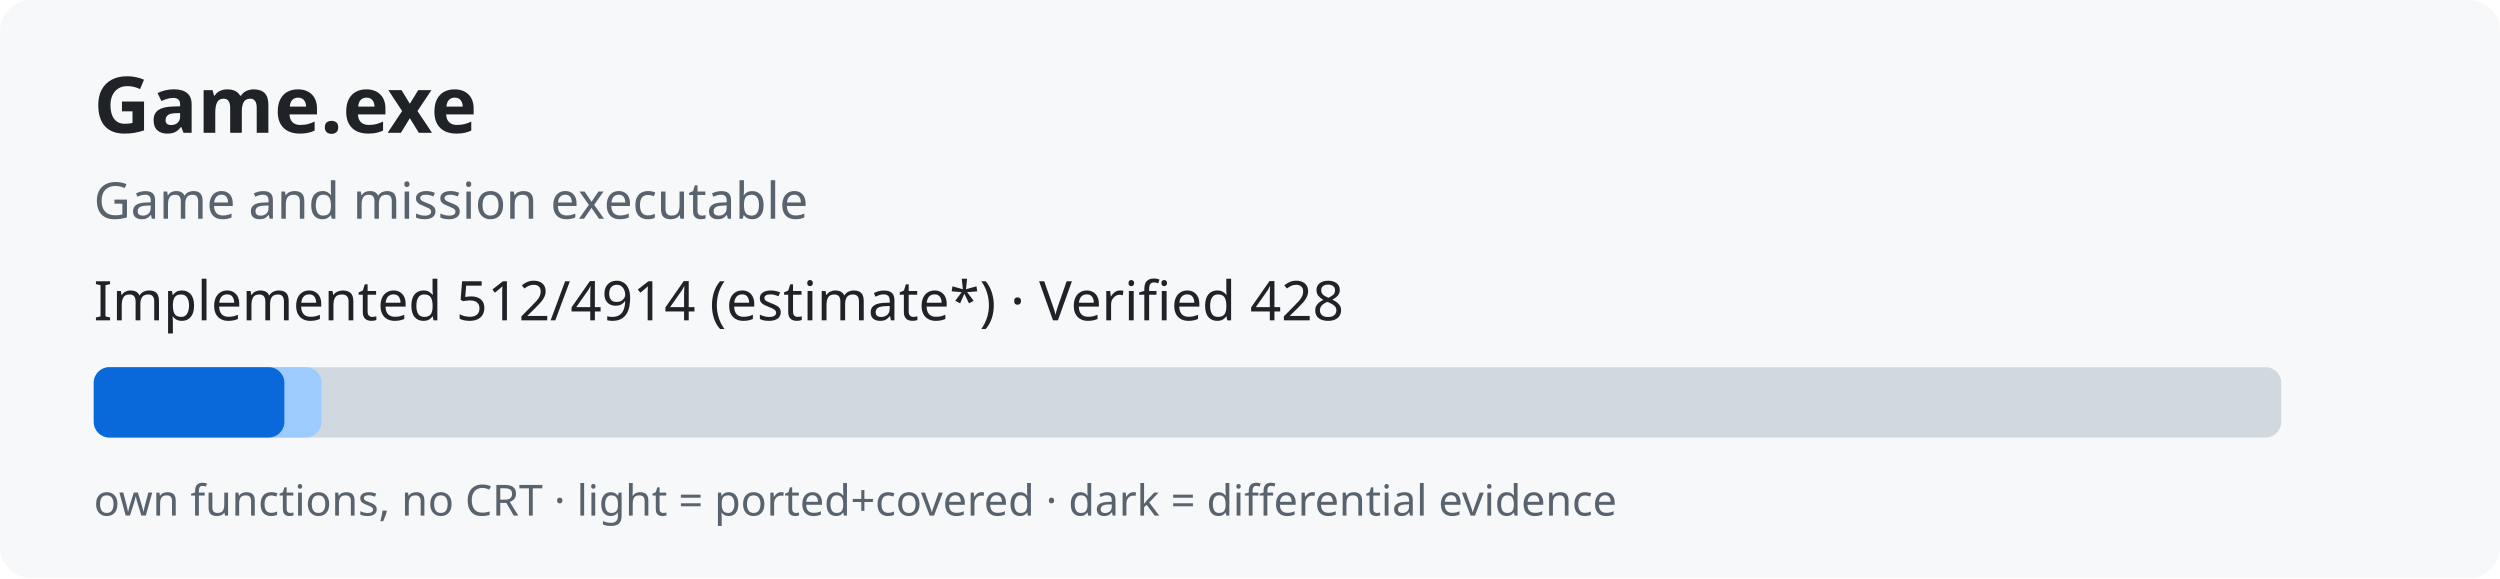
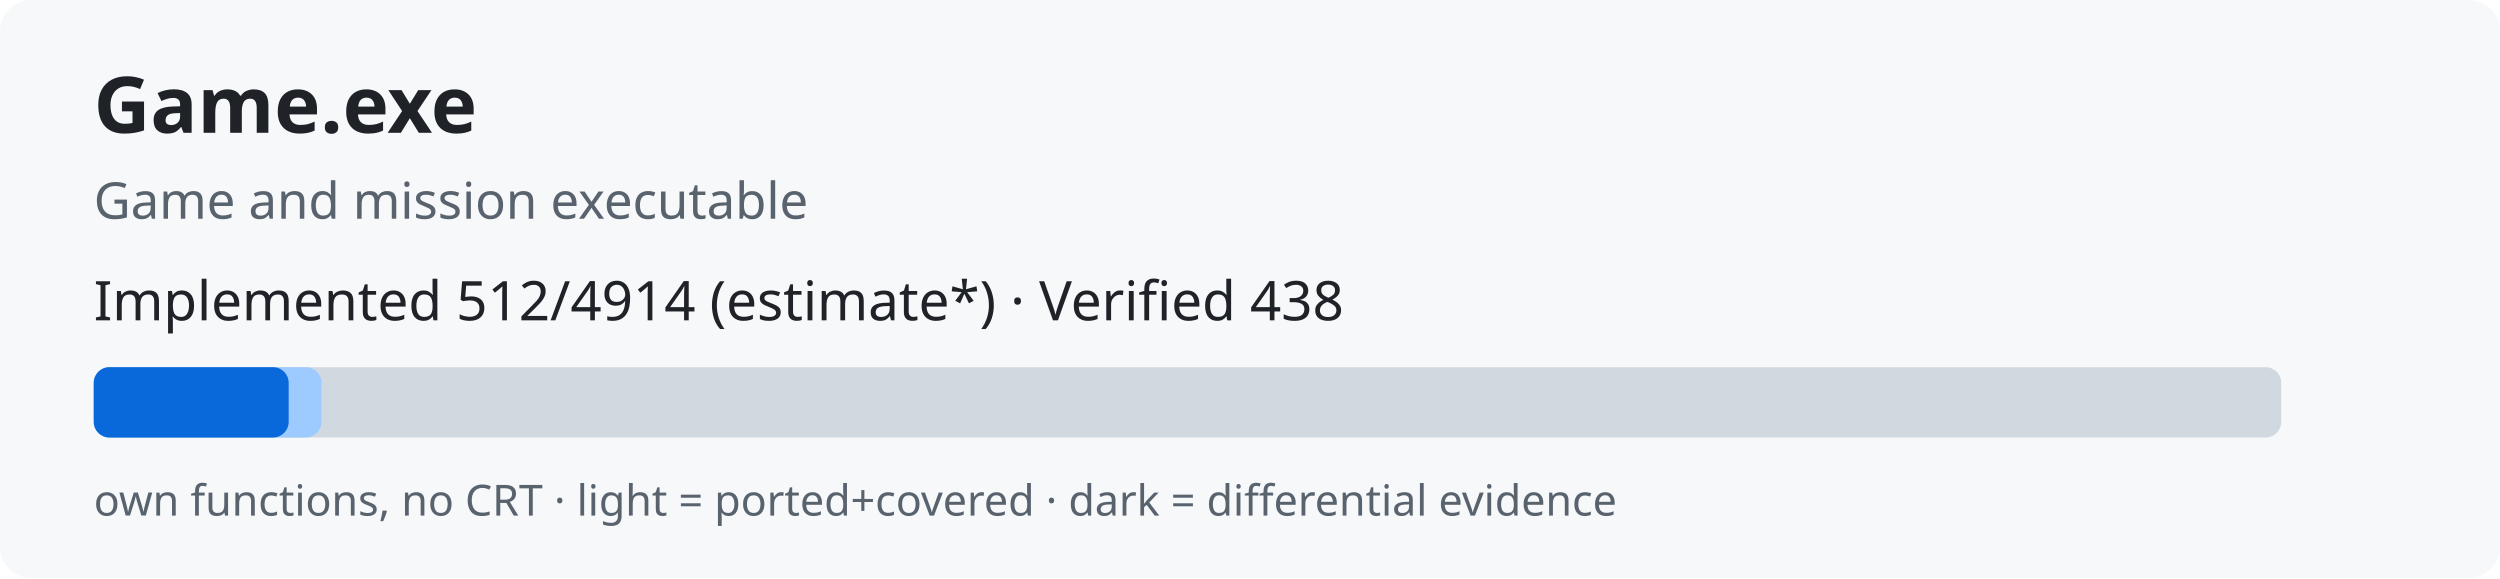
<svg xmlns="http://www.w3.org/2000/svg" width="640" height="148" role="img">
  <rect width="640" height="148" rx="8" fill="#f6f8fa" />
  <text x="24" y="34" font-family="sans-serif" font-size="20" font-weight="bold" fill="#1f2328">Game.exe</text>
  <text x="24" y="56" font-family="sans-serif" font-size="13" fill="#59636e">Game and mission executable</text>
-   <text x="24" y="82" font-family="sans-serif" font-size="14" fill="#1f2328">Implemented 512/4914 (estimate*) · Verified 428</text>
+   <text x="24" y="82" font-family="sans-serif" font-size="14" fill="#1f2328">Implemented 512/4914 (estimate*) · Verified 438</text>
  <rect x="24" y="94" width="560" height="18" rx="4" fill="#d1d9e0" />
  <rect x="24" y="94" width="58.3" height="18" rx="4" fill="#9ecbff" />
-   <rect x="24" y="94" width="48.8" height="18" rx="4" fill="#0969da" />
+   <rect x="24" y="94" width="49.9" height="18" rx="4" fill="#0969da" />
  <text x="24" y="132" font-family="sans-serif" font-size="11" fill="#59636e">own functions, no CRT · light = ported+covered · dark = differential evidence</text>
</svg>
